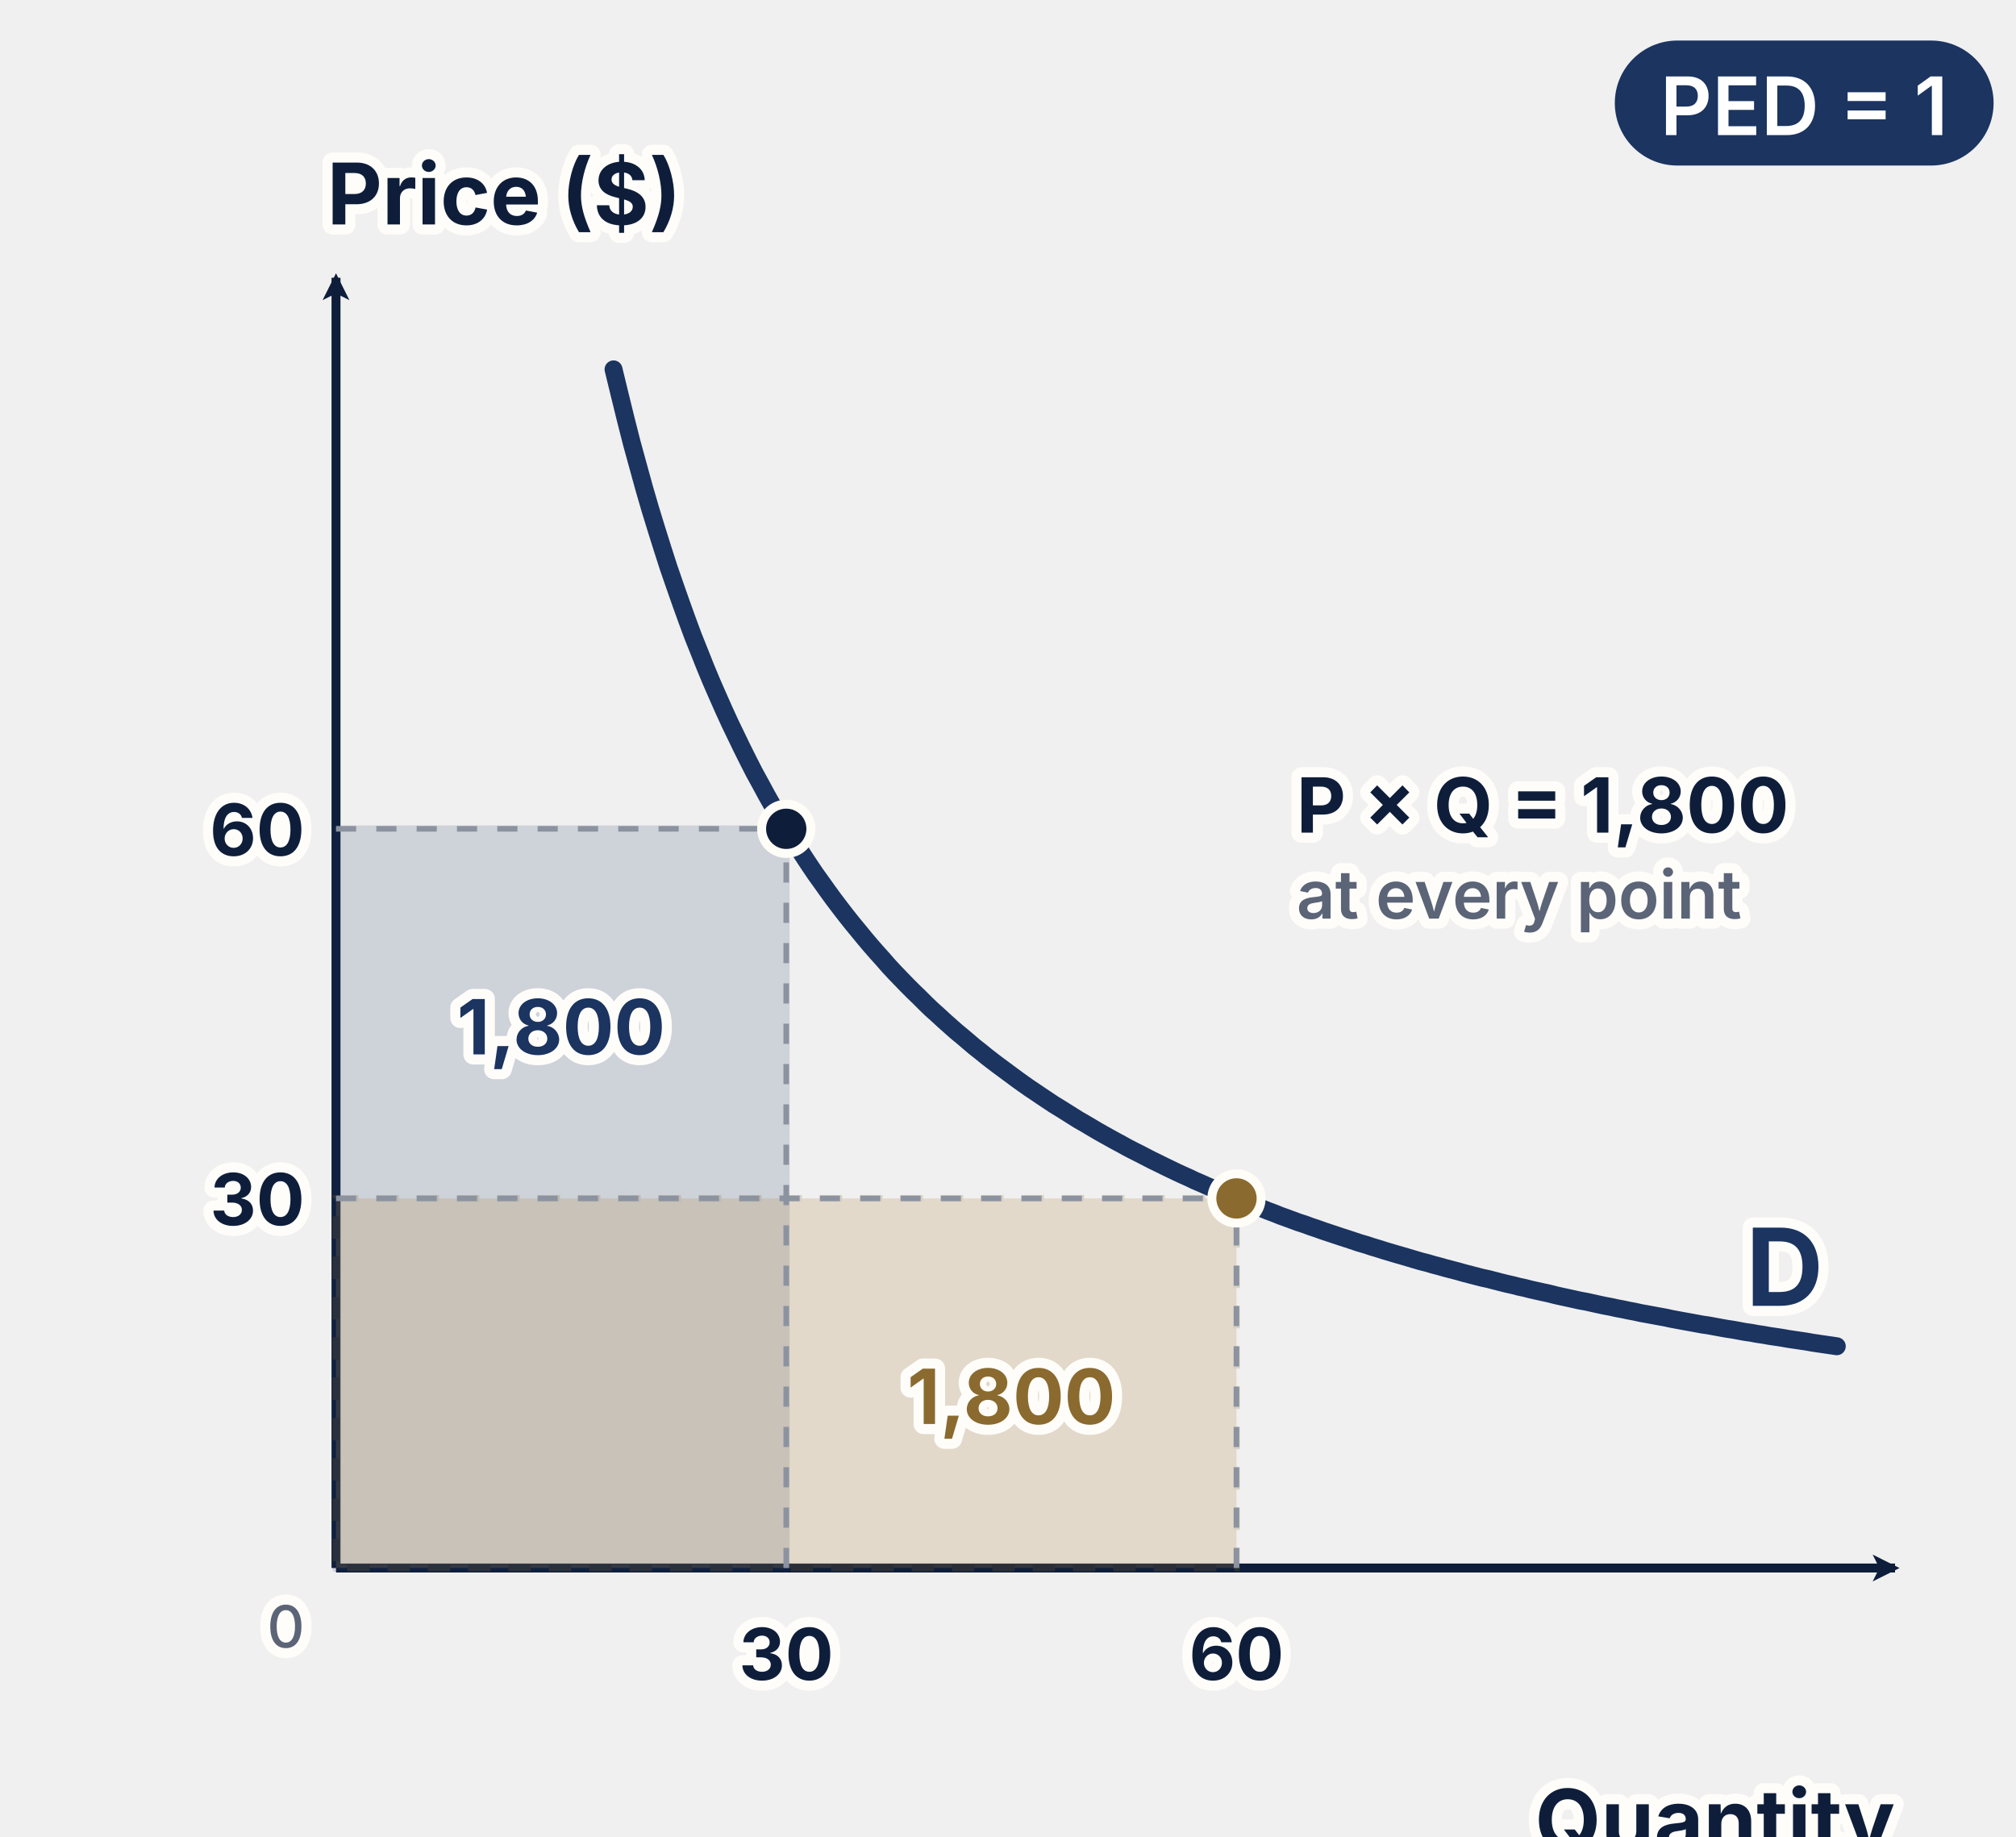
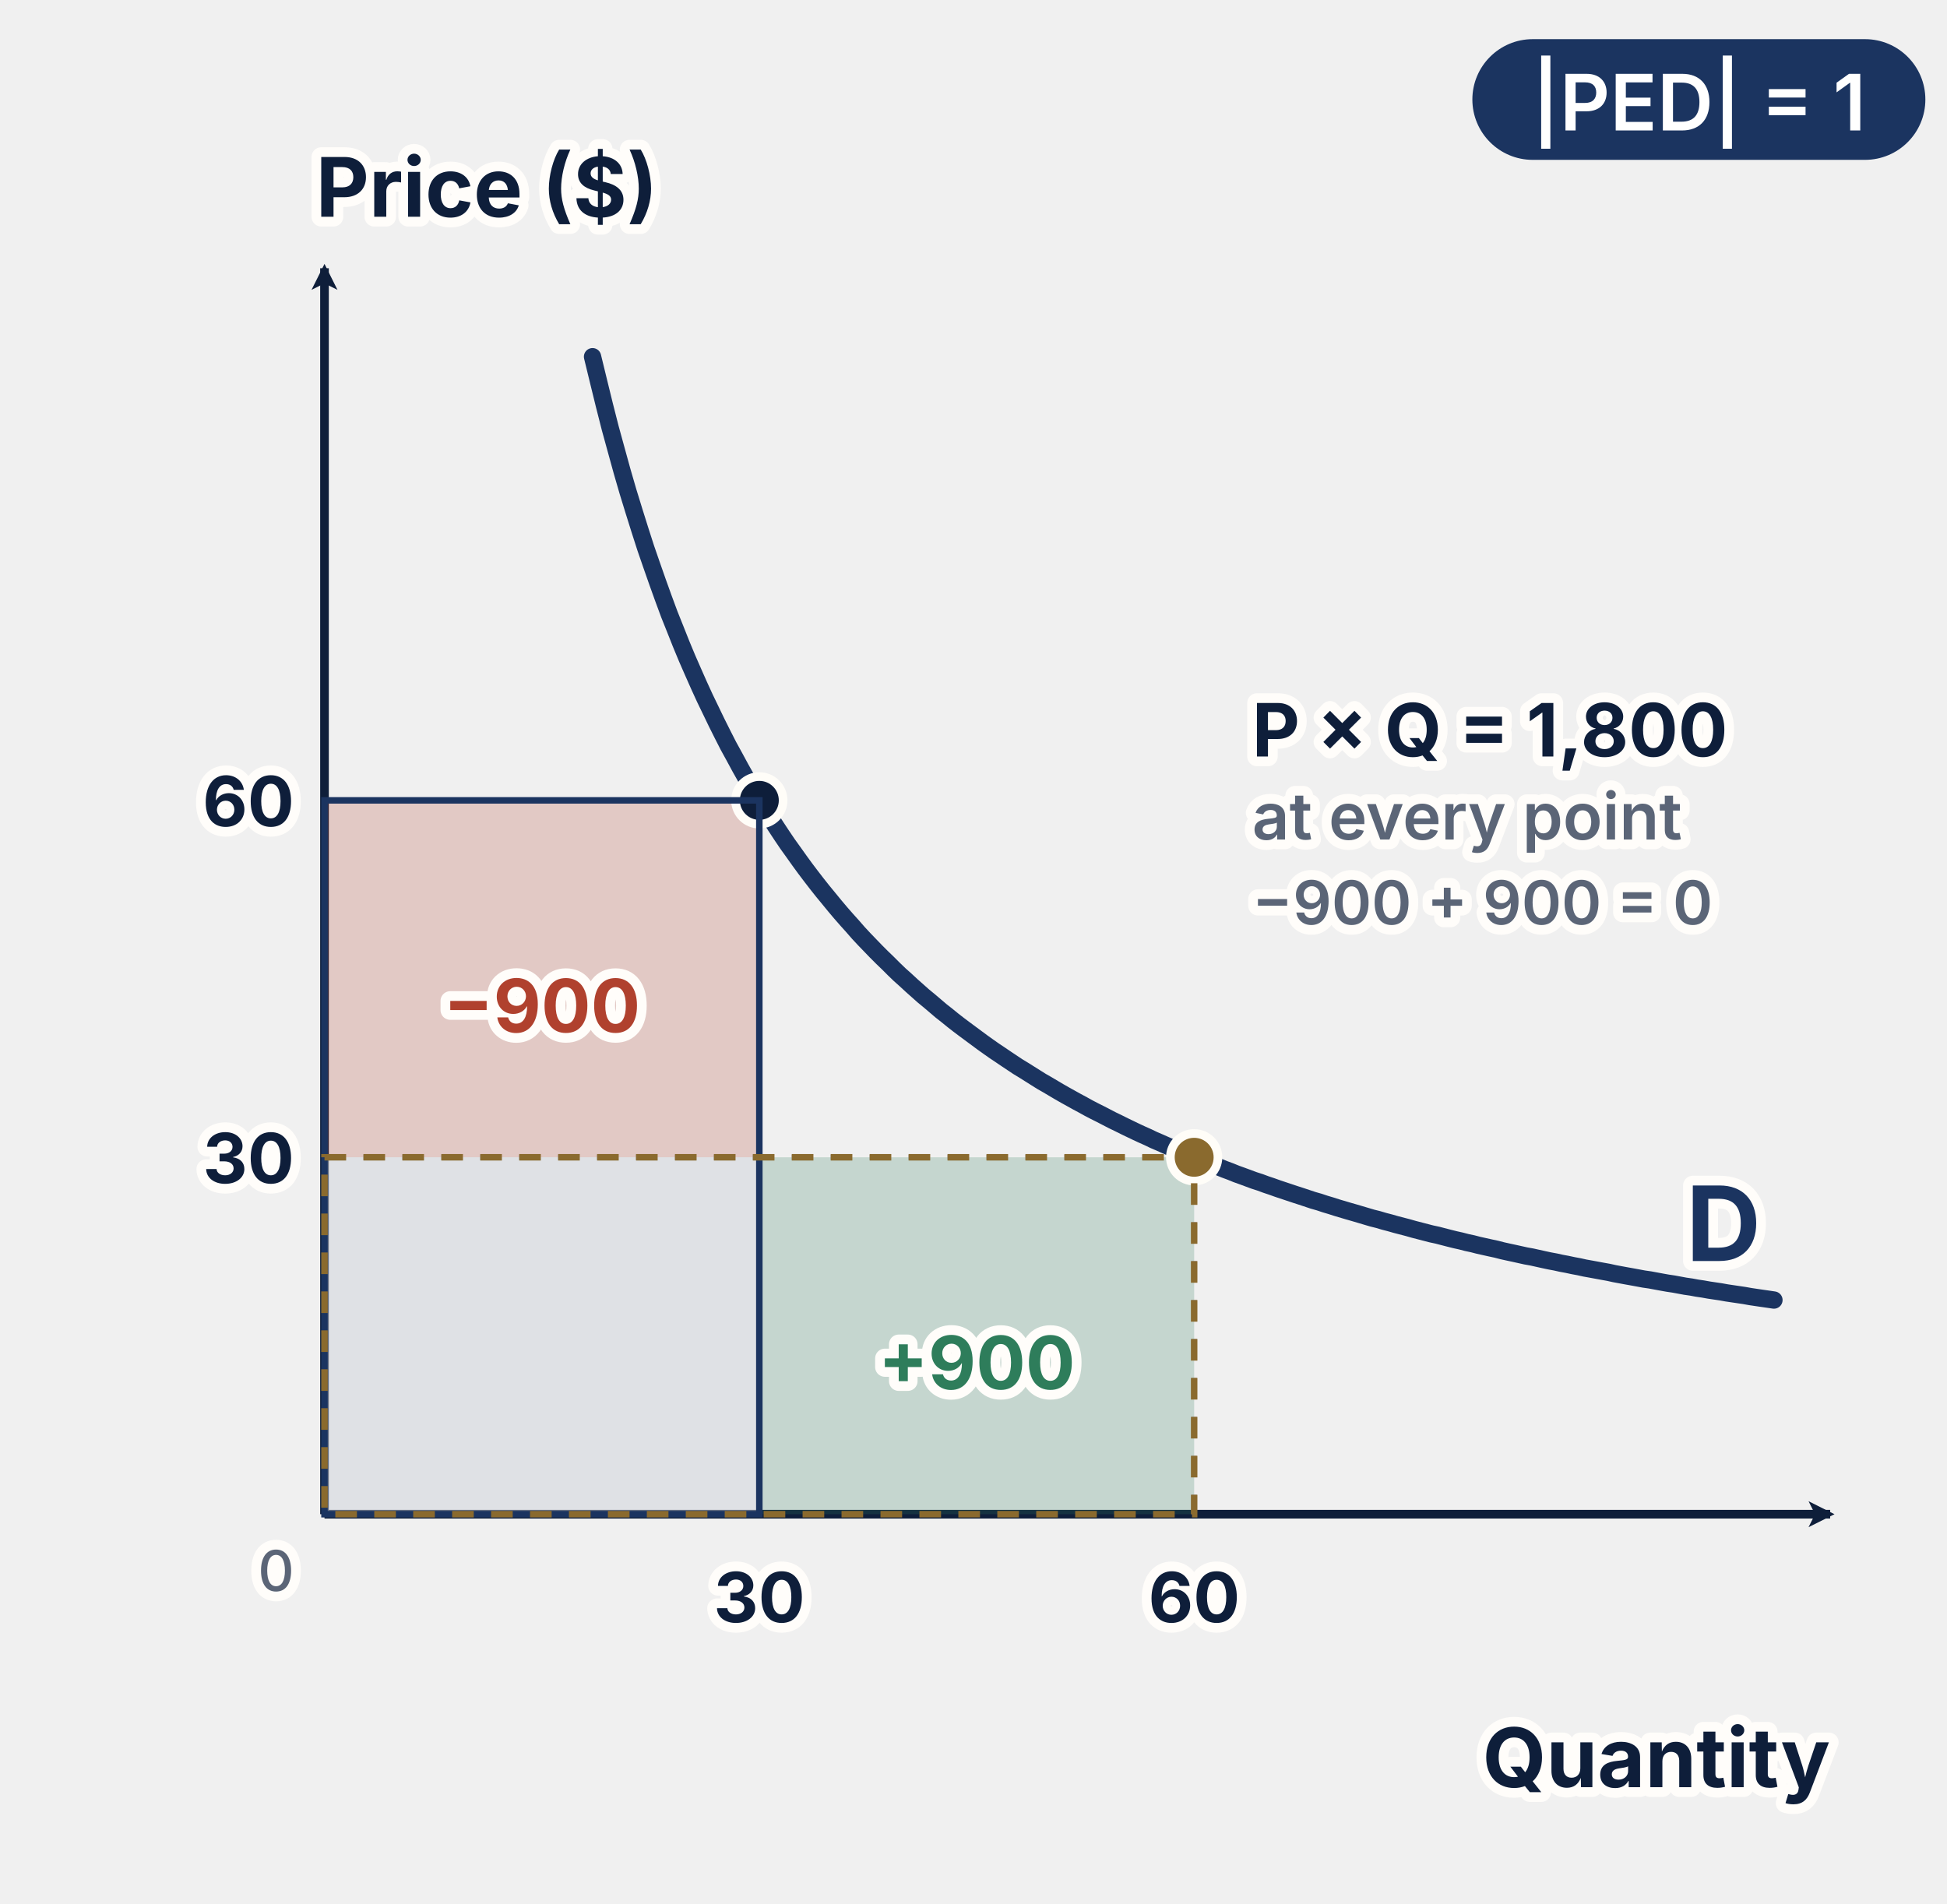
- <svg xmlns="http://www.w3.org/2000/svg" width="900" height="820" viewBox="0 0 900 820">
+ <svg xmlns="http://www.w3.org/2000/svg" width="900" height="880" viewBox="0 0 900 880">
  <defs>
    <marker id="ah0E1E3A" viewBox="0 0 12 12" refX="10" refY="6" markerWidth="12" markerHeight="12" markerUnits="userSpaceOnUse" orient="auto-start-reverse">
      <path d="M0,0 L12,6 L0,12 L3,6 z" fill="#0E1E3A" />
    </marker>
  </defs>
  <line x1="150.0" y1="700.0" x2="150.0" y2="124.0" stroke="#0E1E3A" stroke-width="4" stroke-linecap="butt" marker-end="url(#ah0E1E3A)" opacity="1" />
  <line x1="150.0" y1="700.0" x2="846.0" y2="700.0" stroke="#0E1E3A" stroke-width="4" stroke-linecap="butt" marker-end="url(#ah0E1E3A)" opacity="1" />
  <text x="136.0" y="726.0" font-family="Inter, 'Helvetica Neue', Arial, sans-serif" font-size="26" fill="#5B6577" text-anchor="end" font-weight="500" dominant-baseline="middle" paint-order="stroke" stroke="#FFFDFA" stroke-width="9" stroke-linejoin="round">0</text>
  <text x="146.0" y="86.0" font-family="Inter, 'Helvetica Neue', Arial, sans-serif" font-size="38" fill="#0E1E3A" text-anchor="start" font-weight="700" dominant-baseline="middle" paint-order="stroke" stroke="#FFFDFA" stroke-width="9" stroke-linejoin="round">Price ($)</text>
  <text x="846.0" y="812.0" font-family="Inter, 'Helvetica Neue', Arial, sans-serif" font-size="38" fill="#0E1E3A" text-anchor="end" font-weight="700" dominant-baseline="middle" paint-order="stroke" stroke="#FFFDFA" stroke-width="9" stroke-linejoin="round">Quantity</text>
-   <rect x="150.0" y="370.0" width="201.0" height="330.0" rx="0" fill="#1B3460" stroke="#1B3460" stroke-width="3" opacity="0.16" />
-   <rect x="150.0" y="535.0" width="402.0" height="165.0" rx="0" fill="#B08A47" stroke="#8A6A2E" stroke-width="3" stroke-dasharray="10 8" opacity="0.22" />
+   <rect x="150.0" y="370.0" width="201.0" height="165.0" rx="0" fill="#B0412E" opacity="0.22" />
+   <rect x="351.0" y="535.0" width="201.0" height="165.0" rx="0" fill="#2E7D5B" opacity="0.22" />
+   <rect x="150.0" y="535.0" width="201.0" height="165.0" rx="0" fill="#C9CED6" opacity="0.45" />
  <path d="M273.9,164.9 L276.7,176.4 L279.4,187.4 L282.1,198.0 L284.9,208.2 L287.6,218.0 L290.3,227.3 L293.1,236.4 L295.8,245.0 L298.5,253.4 L301.3,261.5 L304.0,269.2 L306.7,276.7 L309.4,284.0 L312.2,291.0 L314.9,297.8 L317.6,304.3 L320.4,310.7 L323.1,316.8 L325.8,322.7 L328.6,328.5 L331.3,334.1 L334.0,339.5 L336.7,344.8 L339.5,349.9 L342.2,354.9 L344.9,359.7 L347.7,364.4 L350.4,369.0 L353.1,373.5 L355.9,377.8 L358.6,382.0 L361.3,386.1 L364.0,390.1 L366.8,394.0 L369.5,397.8 L372.2,401.5 L375.0,405.2 L377.7,408.7 L380.4,412.1 L383.2,415.5 L385.9,418.8 L388.6,422.0 L391.4,425.2 L394.1,428.2 L396.8,431.3 L399.5,434.2 L402.3,437.1 L405.0,439.9 L407.7,442.6 L410.5,445.3 L413.2,448.0 L415.9,450.6 L418.7,453.1 L421.4,455.6 L424.1,458.0 L426.8,460.4 L429.6,462.7 L432.3,465.0 L435.0,467.3 L437.8,469.5 L440.5,471.7 L443.2,473.8 L446.0,475.9 L448.7,477.9 L451.4,479.9 L454.1,481.9 L456.9,483.9 L459.6,485.8 L462.3,487.6 L465.1,489.5 L467.8,491.3 L470.5,493.1 L473.3,494.8 L476.0,496.5 L478.7,498.2 L481.4,499.9 L484.2,501.5 L486.9,503.1 L489.6,504.7 L492.4,506.3 L495.1,507.8 L497.8,509.3 L500.6,510.8 L503.3,512.3 L506.0,513.7 L508.8,515.1 L511.5,516.5 L514.2,517.9 L516.9,519.2 L519.7,520.6 L522.4,521.9 L525.1,523.2 L527.9,524.5 L530.6,525.7 L533.3,527.0 L536.1,528.2 L538.8,529.4 L541.5,530.6 L544.2,531.8 L547.0,532.9 L549.7,534.1 L552.4,535.2 L555.2,536.3 L557.9,537.4 L560.6,538.5 L563.4,539.5 L566.1,540.6 L568.8,541.6 L571.5,542.7 L574.3,543.7 L577.0,544.7 L579.7,545.7 L582.5,546.6 L585.2,547.6 L587.9,548.5 L590.7,549.5 L593.4,550.4 L596.1,551.3 L598.8,552.2 L601.6,553.1 L604.3,554.0 L607.0,554.9 L609.8,555.7 L612.5,556.6 L615.2,557.4 L618.0,558.3 L620.7,559.1 L623.4,559.9 L626.2,560.7 L628.9,561.5 L631.6,562.3 L634.3,563.1 L637.1,563.8 L639.8,564.6 L642.5,565.3 L645.3,566.1 L648.0,566.8 L650.7,567.5 L653.5,568.3 L656.2,569.0 L658.9,569.7 L661.6,570.4 L664.4,571.0 L667.1,571.7 L669.8,572.4 L672.6,573.1 L675.3,573.7 L678.0,574.4 L680.8,575.0 L683.5,575.7 L686.2,576.3 L688.9,576.9 L691.7,577.5 L694.4,578.2 L697.1,578.8 L699.9,579.4 L702.6,580.0 L705.3,580.6 L708.1,581.1 L710.8,581.7 L713.5,582.3 L716.3,582.9 L719.0,583.4 L721.7,584.0 L724.4,584.5 L727.2,585.1 L729.9,585.6 L732.6,586.2 L735.4,586.7 L738.1,587.2 L740.8,587.7 L743.6,588.2 L746.3,588.8 L749.0,589.3 L751.7,589.8 L754.5,590.3 L757.2,590.8 L759.9,591.3 L762.7,591.7 L765.4,592.2 L768.1,592.7 L770.9,593.2 L773.6,593.6 L776.3,594.1 L779.0,594.6 L781.8,595.0 L784.5,595.5 L787.2,595.9 L790.0,596.4 L792.7,596.8 L795.4,597.2 L798.2,597.7 L800.9,598.1 L803.6,598.5 L806.3,598.9 L809.1,599.4 L811.8,599.8 L814.5,600.2 L817.3,600.6 L820.0,601.0" stroke="#1B3460" stroke-width="8" fill="none" stroke-linecap="round" stroke-linejoin="round" opacity="1" />
  <text x="814.0" y="565.0" font-family="Inter, 'Helvetica Neue', Arial, sans-serif" font-size="48" fill="#1B3460" text-anchor="end" font-weight="700" dominant-baseline="middle" paint-order="stroke" stroke="#FFFDFA" stroke-width="9" stroke-linejoin="round">D</text>
  <line x1="150.0" y1="370.0" x2="351.0" y2="370.0" stroke="#8C93A0" stroke-width="2.5" stroke-linecap="butt" stroke-dasharray="9 9" opacity="1" />
  <text x="136.0" y="370.0" font-family="Inter, 'Helvetica Neue', Arial, sans-serif" font-size="32" fill="#0E1E3A" text-anchor="end" font-weight="700" dominant-baseline="middle" paint-order="stroke" stroke="#FFFDFA" stroke-width="9" stroke-linejoin="round">60</text>
  <line x1="150.0" y1="535.0" x2="552.0" y2="535.0" stroke="#8C93A0" stroke-width="2.5" stroke-linecap="butt" stroke-dasharray="9 9" opacity="1" />
  <text x="136.0" y="535.0" font-family="Inter, 'Helvetica Neue', Arial, sans-serif" font-size="32" fill="#0E1E3A" text-anchor="end" font-weight="700" dominant-baseline="middle" paint-order="stroke" stroke="#FFFDFA" stroke-width="9" stroke-linejoin="round">30</text>
  <line x1="351.0" y1="700.0" x2="351.0" y2="370.0" stroke="#8C93A0" stroke-width="2.5" stroke-linecap="butt" stroke-dasharray="9 9" opacity="1" />
  <text x="351.0" y="738.0" font-family="Inter, 'Helvetica Neue', Arial, sans-serif" font-size="32" fill="#0E1E3A" text-anchor="middle" font-weight="700" dominant-baseline="middle" paint-order="stroke" stroke="#FFFDFA" stroke-width="9" stroke-linejoin="round">30</text>
  <line x1="552.0" y1="700.0" x2="552.0" y2="535.0" stroke="#8C93A0" stroke-width="2.5" stroke-linecap="butt" stroke-dasharray="9 9" opacity="1" />
  <text x="552.0" y="738.0" font-family="Inter, 'Helvetica Neue', Arial, sans-serif" font-size="32" fill="#0E1E3A" text-anchor="middle" font-weight="700" dominant-baseline="middle" paint-order="stroke" stroke="#FFFDFA" stroke-width="9" stroke-linejoin="round">60</text>
  <circle cx="351.0" cy="370.0" r="11" fill="#0E1E3A" stroke="#FFFDF8" stroke-width="4" />
  <circle cx="552.0" cy="535.0" r="11" fill="#8A6A2E" stroke="#FFFDF8" stroke-width="4" />
-   <text x="250.5" y="458.0" font-family="Inter, 'Helvetica Neue', Arial, sans-serif" font-size="34" fill="#1B3460" text-anchor="middle" font-weight="700" dominant-baseline="middle" paint-order="stroke" stroke="#FFFDFA" stroke-width="9" stroke-linejoin="round">1,800</text>
-   <text x="451.5" y="623.0" font-family="Inter, 'Helvetica Neue', Arial, sans-serif" font-size="34" fill="#8A6A2E" text-anchor="middle" font-weight="700" dominant-baseline="middle" paint-order="stroke" stroke="#FFFDFA" stroke-width="9" stroke-linejoin="round">1,800</text>
-   <text x="578.8" y="359.0" font-family="Inter, 'Helvetica Neue', Arial, sans-serif" font-size="34" fill="#0E1E3A" text-anchor="start" font-weight="700" dominant-baseline="middle" paint-order="stroke" stroke="#FFFDFA" stroke-width="9" stroke-linejoin="round">P × Q = 1,800</text>
-   <text x="578.8" y="399.0" font-family="Inter, 'Helvetica Neue', Arial, sans-serif" font-size="30" fill="#5B6577" text-anchor="start" font-weight="600" dominant-baseline="middle" paint-order="stroke" stroke="#FFFDFA" stroke-width="9" stroke-linejoin="round">at every point</text>
-   <rect x="720.9" y="18.1" width="169.1" height="55.8" rx="27.9" fill="#1B3460" opacity="1" />
-   <text x="805.4" y="47.0" font-family="Inter, 'Helvetica Neue', Arial, sans-serif" font-size="36" fill="#FFFFFF" text-anchor="middle" font-weight="600" dominant-baseline="middle">PED = 1</text>
+   <rect x="150.0" y="370.0" width="201.0" height="330.0" rx="0" fill="none" stroke="#1B3460" stroke-width="3" opacity="1" />
+   <rect x="150.0" y="535.0" width="402.0" height="165.0" rx="0" fill="none" stroke="#8A6A2E" stroke-width="3" stroke-dasharray="10 8" opacity="1" />
+   <text x="250.5" y="464.5" font-family="Inter, 'Helvetica Neue', Arial, sans-serif" font-size="34" fill="#B0412E" text-anchor="middle" font-weight="700" dominant-baseline="middle" paint-order="stroke" stroke="#FFFDFA" stroke-width="9" stroke-linejoin="round">−900</text>
+   <text x="451.5" y="629.5" font-family="Inter, 'Helvetica Neue', Arial, sans-serif" font-size="34" fill="#2E7D5B" text-anchor="middle" font-weight="700" dominant-baseline="middle" paint-order="stroke" stroke="#FFFDFA" stroke-width="9" stroke-linejoin="round">+900</text>
+   <text x="578.8" y="337.0" font-family="Inter, 'Helvetica Neue', Arial, sans-serif" font-size="34" fill="#0E1E3A" text-anchor="start" font-weight="700" dominant-baseline="middle" paint-order="stroke" stroke="#FFFDFA" stroke-width="9" stroke-linejoin="round">P × Q = 1,800</text>
+   <text x="578.8" y="377.0" font-family="Inter, 'Helvetica Neue', Arial, sans-serif" font-size="30" fill="#5B6577" text-anchor="start" font-weight="600" dominant-baseline="middle" paint-order="stroke" stroke="#FFFDFA" stroke-width="9" stroke-linejoin="round">at every point</text>
+   <text x="578.8" y="417.0" font-family="Inter, 'Helvetica Neue', Arial, sans-serif" font-size="28" fill="#5B6577" text-anchor="start" font-weight="600" dominant-baseline="middle" paint-order="stroke" stroke="#FFFDFA" stroke-width="9" stroke-linejoin="round">−900 + 900 = 0</text>
+   <rect x="680.6" y="18.1" width="209.4" height="55.8" rx="27.9" fill="#1B3460" opacity="1" />
+   <text x="785.3" y="47.0" font-family="Inter, 'Helvetica Neue', Arial, sans-serif" font-size="36" fill="#FFFFFF" text-anchor="middle" font-weight="600" dominant-baseline="middle">|PED| = 1</text>
</svg>
